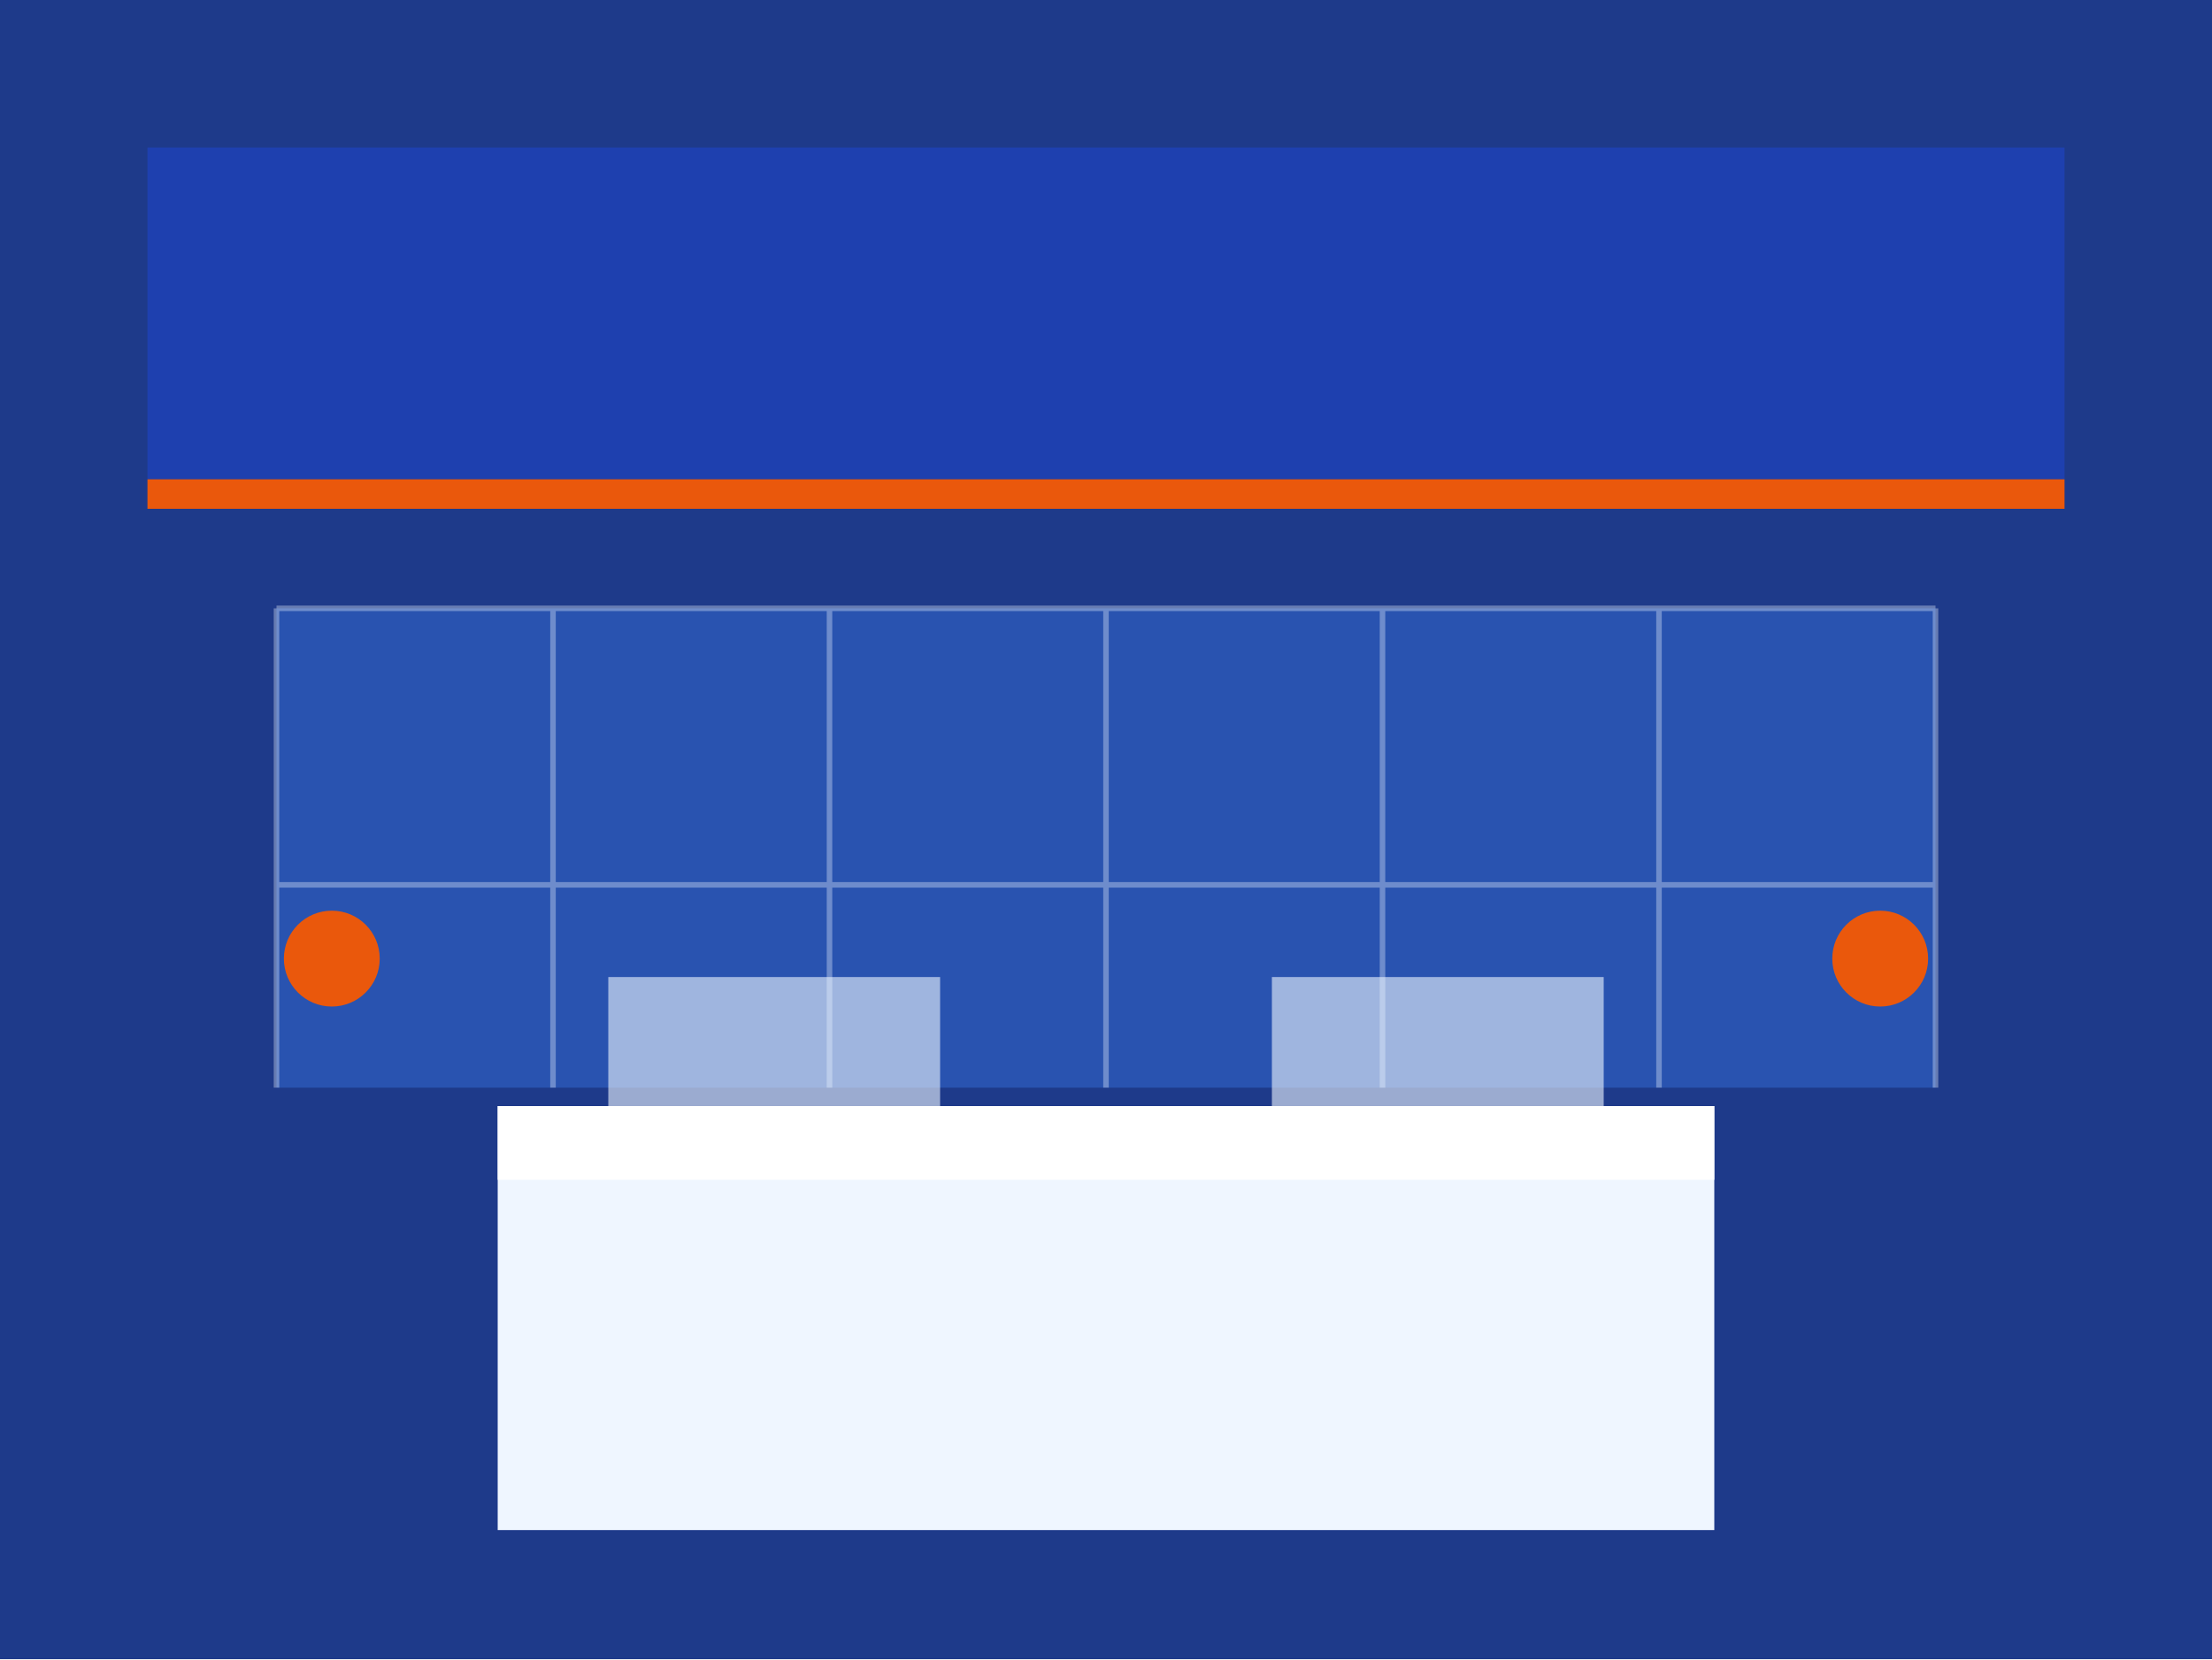
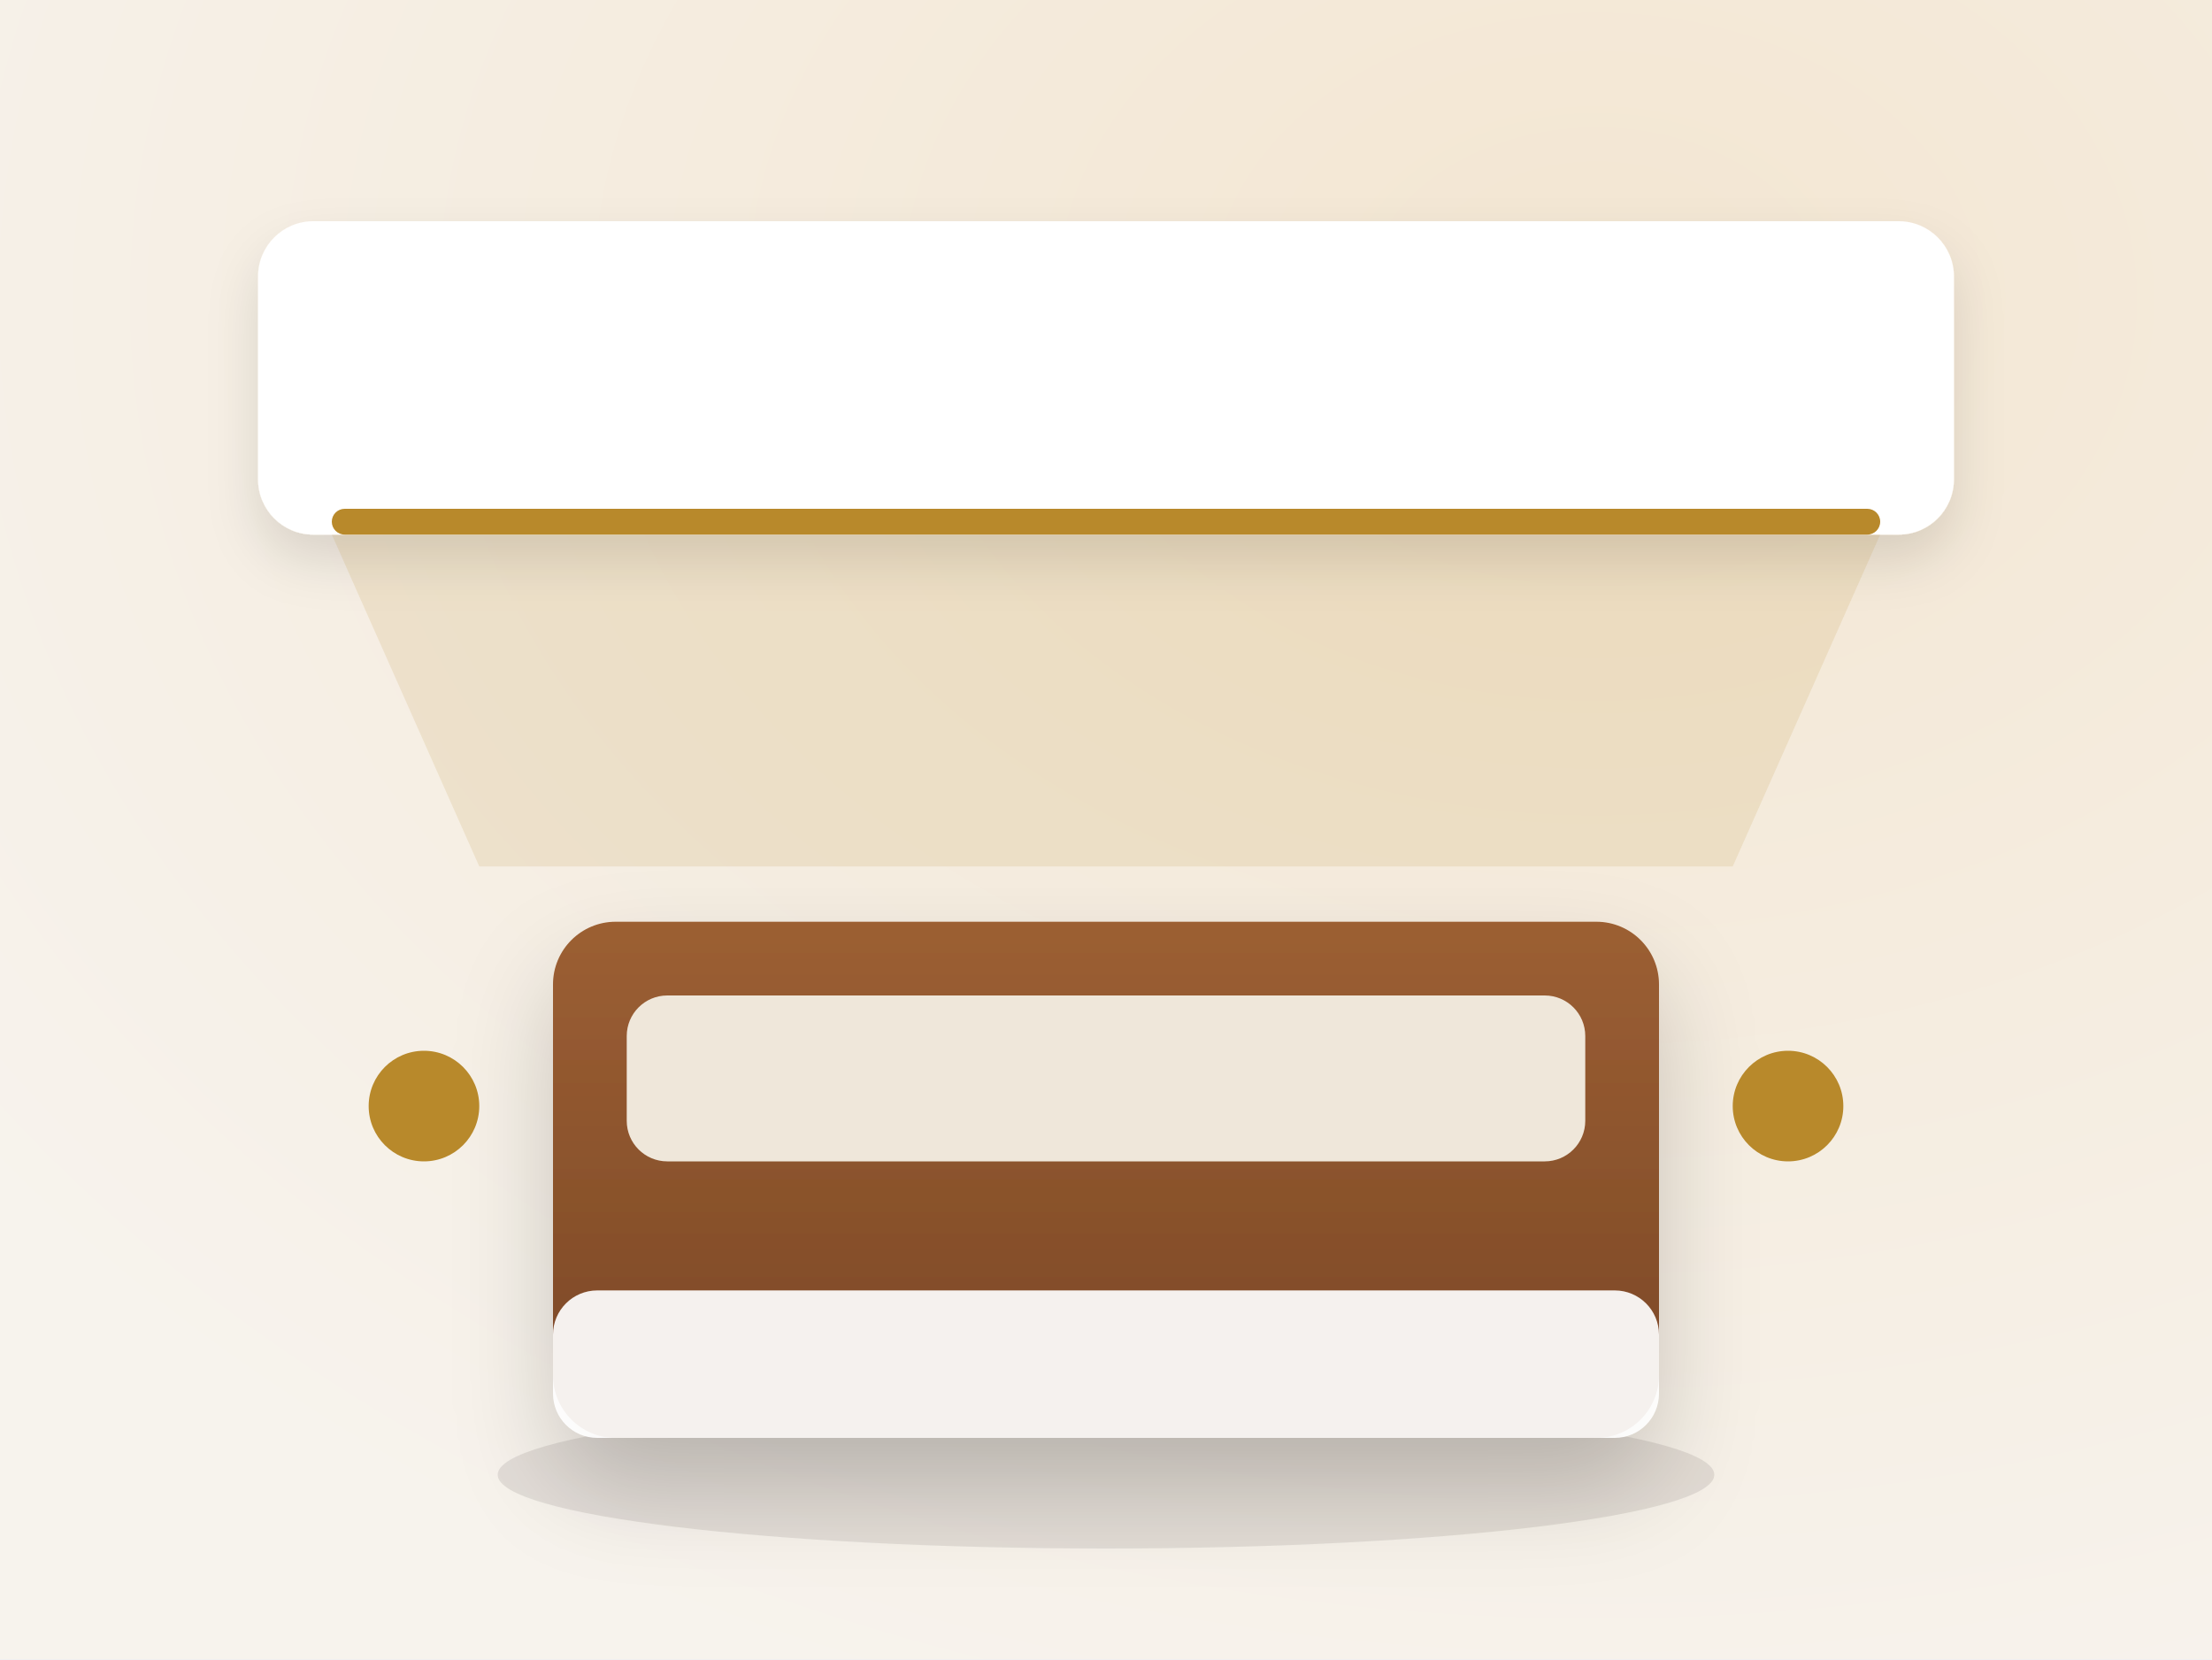
<svg xmlns="http://www.w3.org/2000/svg" viewBox="0 0 1200 900" width="1200" height="900" role="img">
-   <rect width="1200" height="900" fill="#1e3a8a" />
-   <rect x="80" y="80" width="1040" height="180" fill="#1e40af" />
-   <rect x="80" y="260" width="1040" height="16" fill="#ea580c" />
-   <rect x="150" y="330" width="900" height="260" fill="#3b82f6" opacity="0.35" />
-   <g stroke="#eff6ff" stroke-width="3" opacity="0.35">
-     <line x1="150" y1="330" x2="150" y2="590" />
-     <line x1="300" y1="330" x2="300" y2="590" />
-     <line x1="450" y1="330" x2="450" y2="590" />
-     <line x1="600" y1="330" x2="600" y2="590" />
-     <line x1="750" y1="330" x2="750" y2="590" />
-     <line x1="900" y1="330" x2="900" y2="590" />
-     <line x1="1050" y1="330" x2="1050" y2="590" />
-     <line x1="150" y1="330" x2="1050" y2="330" />
-     <line x1="150" y1="480" x2="1050" y2="480" />
+   <defs>
+     <filter id="sh" x="-30%" y="-30%" width="160%" height="160%">
+       <feDropShadow dx="0" dy="26" stdDeviation="26" flood-color="#1b1613" flood-opacity="0.18" />
+     </filter>
+     <filter id="sf" x="-30%" y="-30%" width="160%" height="160%">
+       <feDropShadow dx="0" dy="14" stdDeviation="14" flood-color="#1b1613" flood-opacity="0.12" />
+     </filter>
+     <radialGradient id="warm" cx="0.72" cy="0.18" r="0.9">
+       <stop offset="0" stop-color="#f3e6d2" />
+       <stop offset="1" stop-color="#f7f3ed" />
+     </radialGradient>
+     <linearGradient id="gl" x1="0" y1="0" x2="1" y2="1">
+       <stop offset="0" stop-color="#eef3f1" />
+       <stop offset="0.55" stop-color="#dde5e3" />
+       <stop offset="1" stop-color="#cfd9d6" />
+     </linearGradient>
+     <linearGradient id="wd" x1="0" y1="0" x2="0" y2="1">
+       <stop offset="0" stop-color="#9c5f33" />
+       <stop offset="1" stop-color="#7a4726" />
+     </linearGradient>
+   </defs>
+   <rect width="1200" height="900" fill="url(#warm)" />
+   <rect x="140" y="120" width="920" height="170" rx="30" fill="#ffffff" filter="url(#sf)" />
+   <rect x="180" y="276" width="840" height="14" rx="7" fill="#b8892b" />
+   <path d="M180 290 H1020 L940 470 H260 Z" fill="#b8892b" opacity="0.14" />
+   <ellipse cx="600" cy="800" rx="330" ry="40" fill="#1b1613" opacity="0.1" />
+   <g filter="url(#sh)">
+     <rect x="300" y="500" width="600" height="280" rx="34" fill="url(#wd)" />
  </g>
-   <rect x="270" y="600" width="660" height="230" fill="#eff6ff" />
-   <rect x="270" y="600" width="660" height="40" fill="#ffffff" />
-   <rect x="330" y="530" width="180" height="70" fill="#eff6ff" opacity="0.6" />
-   <rect x="690" y="530" width="180" height="70" fill="#eff6ff" opacity="0.6" />
-   <circle cx="180" cy="520" r="26" fill="#ea580c" />
-   <circle cx="1020" cy="520" r="26" fill="#ea580c" />
+   <rect x="340" y="540" width="520" height="90" rx="22" fill="#efe7da" />
+   <rect x="300" y="700" width="600" height="80" rx="24" fill="#ffffff" opacity="0.92" />
+   <circle cx="230" cy="600" r="30" fill="#b8892b" />
+   <circle cx="970" cy="600" r="30" fill="#b8892b" />
</svg>
